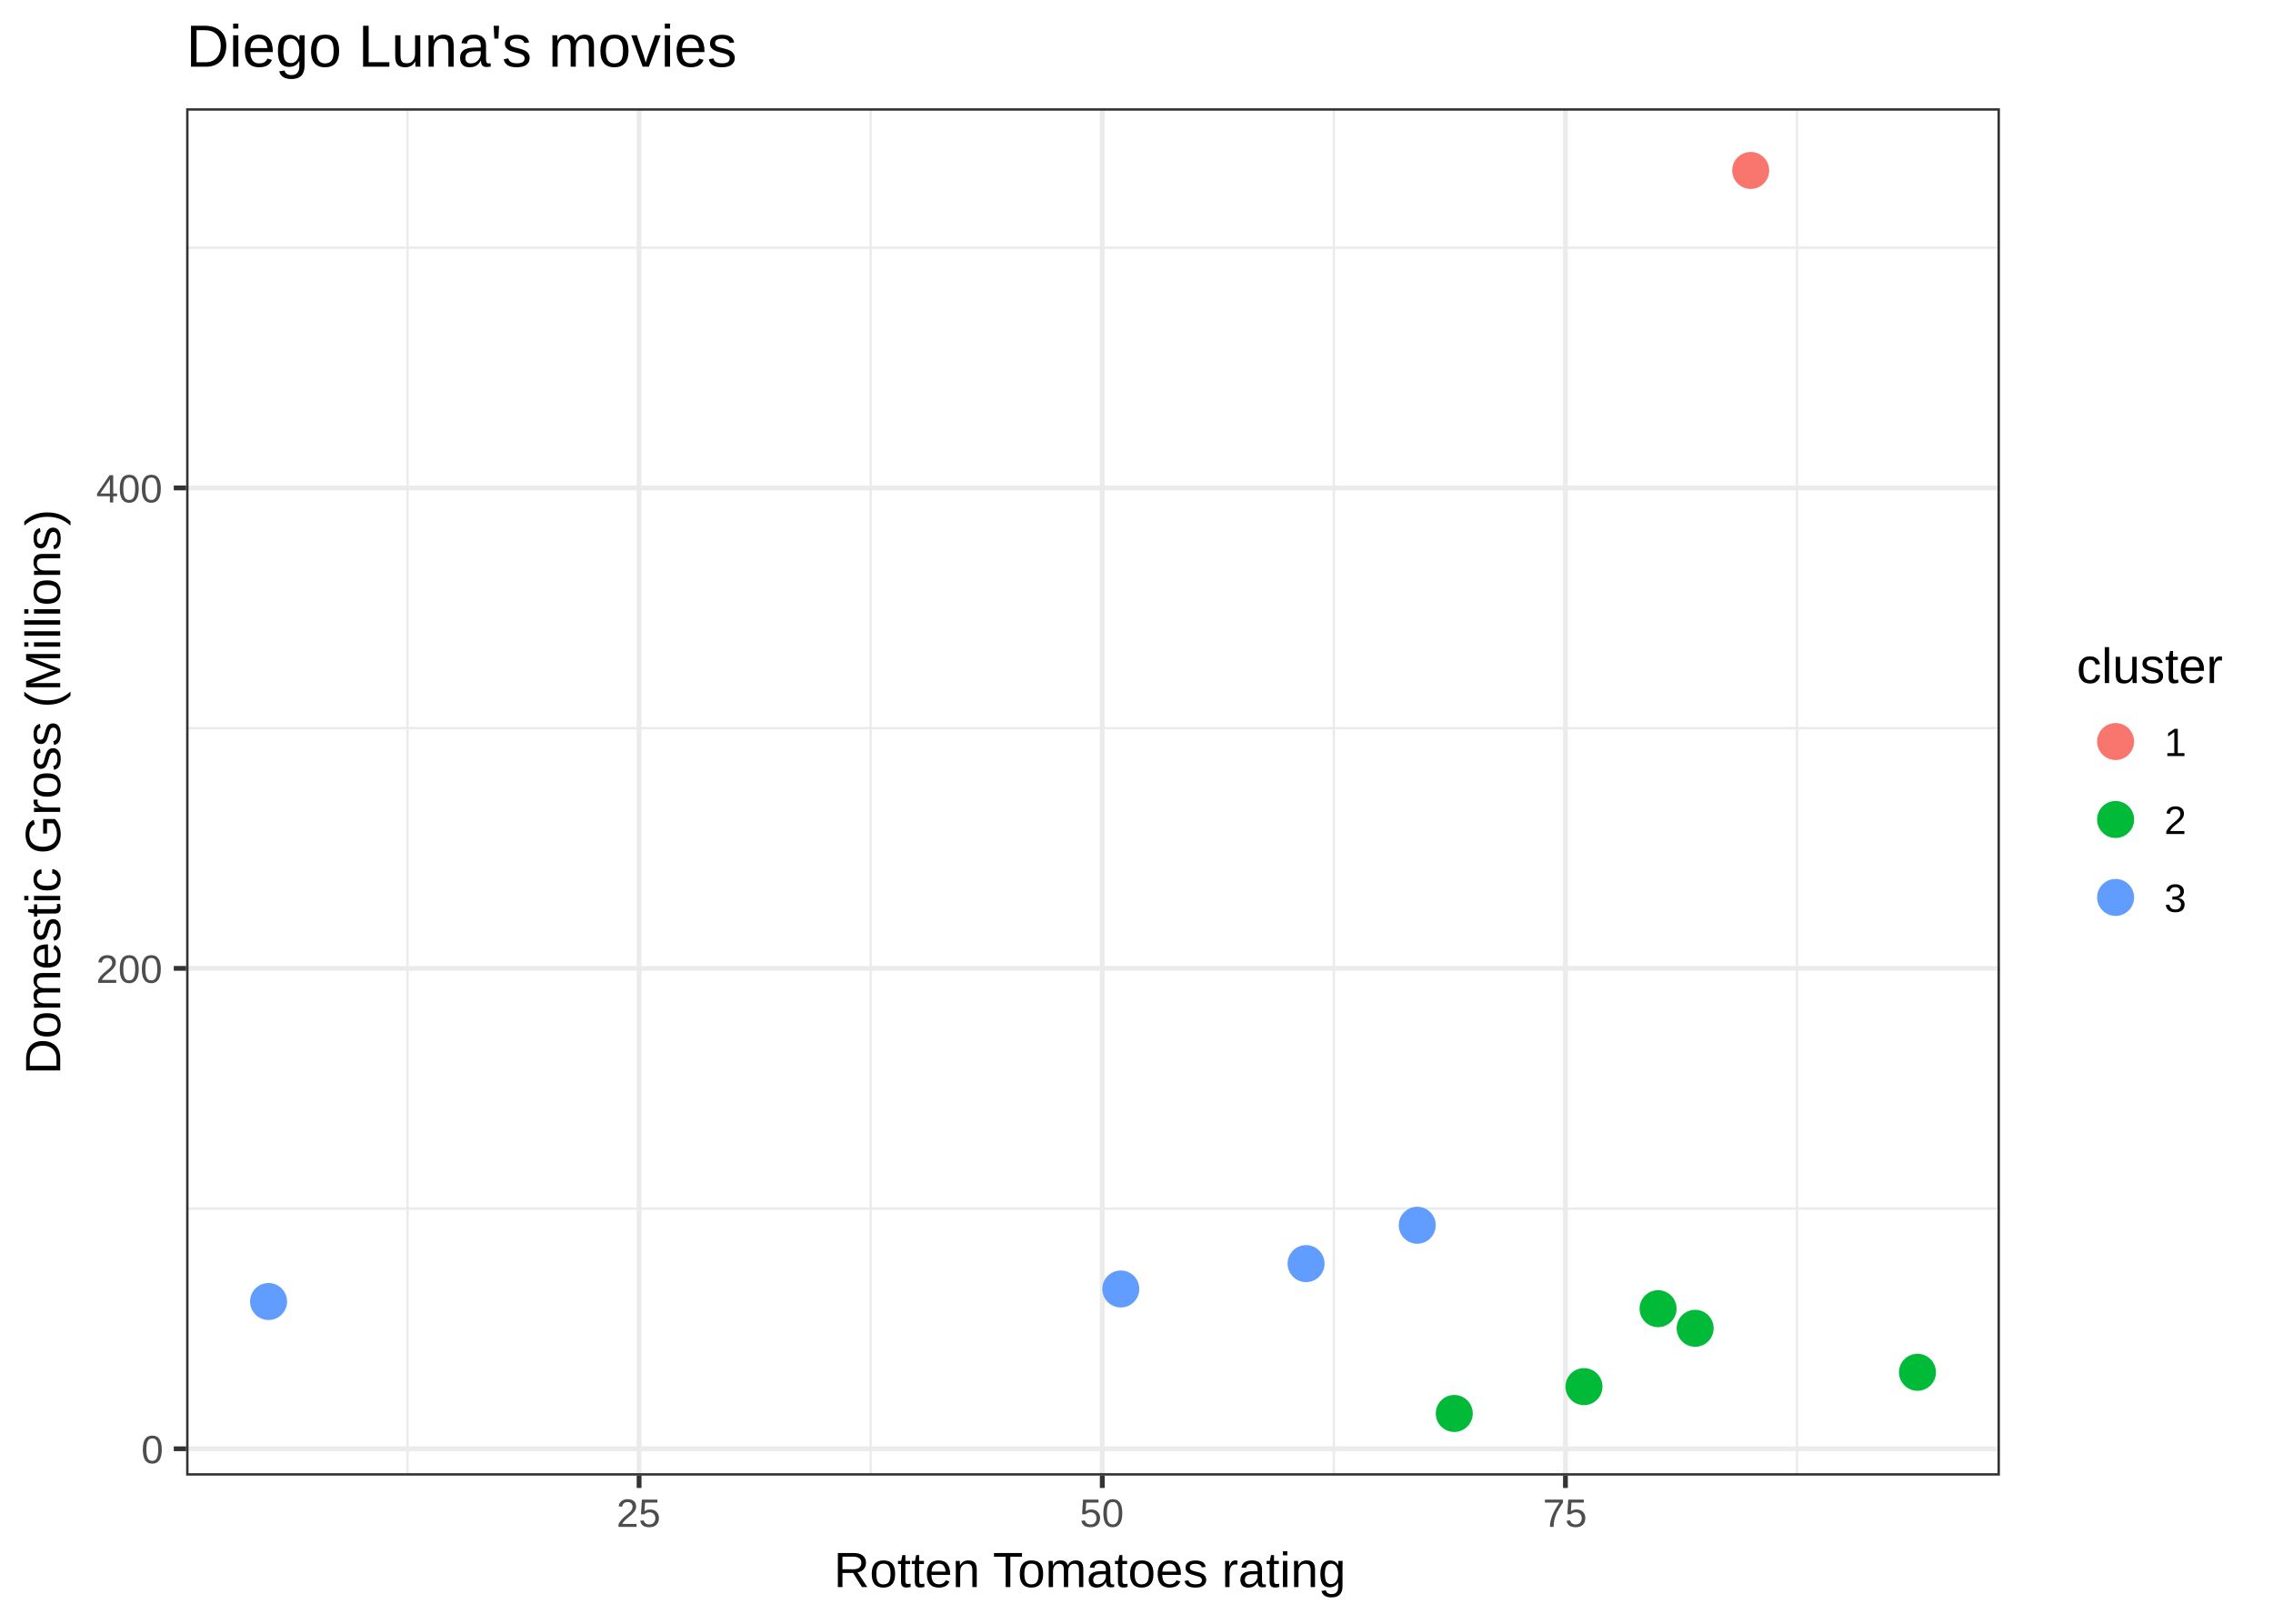
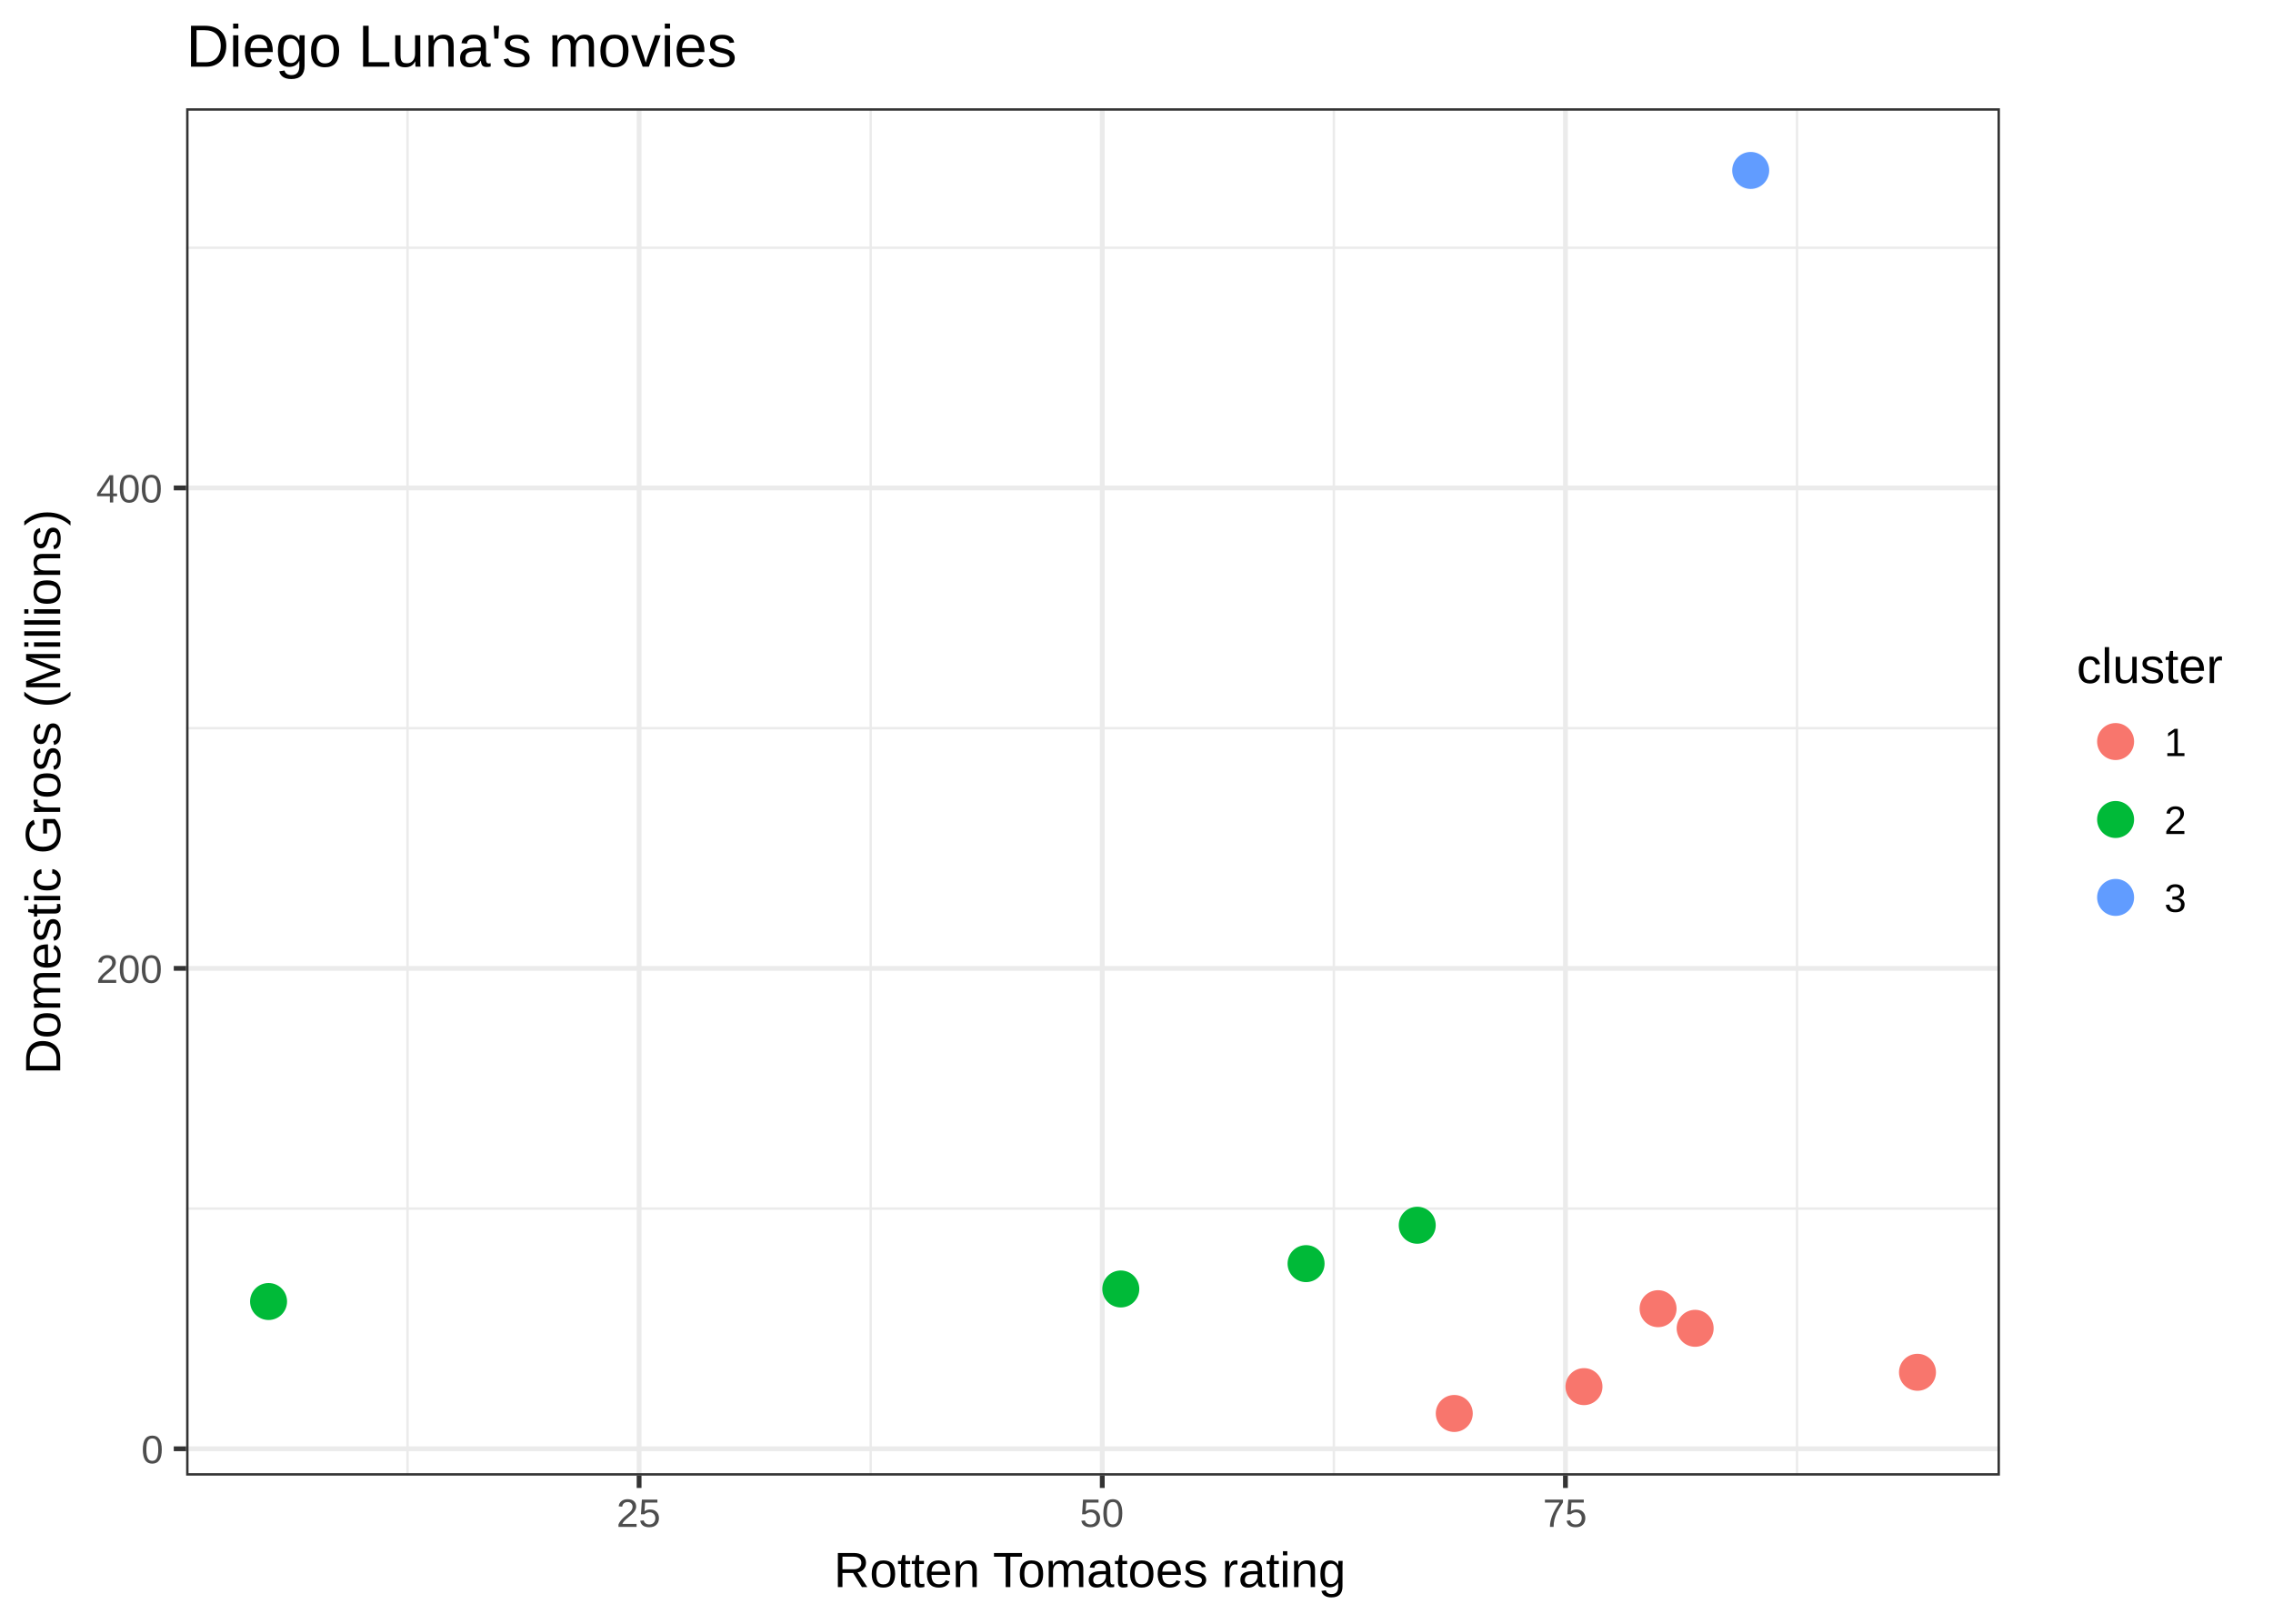
<svg xmlns="http://www.w3.org/2000/svg" viewBox="0 0 504.00 360.00">
  <defs>
    <style type="text/css">
    line, polyline, path, rect, circle {
      fill: none;
      stroke: #000000;
      stroke-linecap: round;
      stroke-linejoin: round;
      stroke-miterlimit: 10.00;
    }
  </style>
  </defs>
  <rect width="100%" height="100%" style="stroke: none; fill: #FFFFFF;" />
  <rect x="0.00" y="0.00" width="504.00" height="360.00" style="stroke-width: 1.07; stroke: #FFFFFF; fill: #FFFFFF;" />
  <defs>
    <clipPath id="cpNDEuMjY1NXw0NDMuNDQ4fDMyNy4xNTd8MjQuMDA3Mw==">
      <rect x="41.27" y="24.01" width="402.18" height="303.15" />
    </clipPath>
  </defs>
  <rect x="41.27" y="24.01" width="402.18" height="303.15" style="stroke-width: 1.07; stroke: none; fill: #FFFFFF;" clip-path="url(#cpNDEuMjY1NXw0NDMuNDQ4fDMyNy4xNTd8MjQuMDA3Mw==)" />
  <polyline points="41.27,267.95 443.45,267.95 " style="stroke-width: 0.53; stroke: #EBEBEB; stroke-linecap: butt;" clip-path="url(#cpNDEuMjY1NXw0NDMuNDQ4fDMyNy4xNTd8MjQuMDA3Mw==)" />
  <polyline points="41.27,161.44 443.45,161.44 " style="stroke-width: 0.53; stroke: #EBEBEB; stroke-linecap: butt;" clip-path="url(#cpNDEuMjY1NXw0NDMuNDQ4fDMyNy4xNTd8MjQuMDA3Mw==)" />
  <polyline points="41.27,54.92 443.45,54.92 " style="stroke-width: 0.53; stroke: #EBEBEB; stroke-linecap: butt;" clip-path="url(#cpNDEuMjY1NXw0NDMuNDQ4fDMyNy4xNTd8MjQuMDA3Mw==)" />
  <polyline points="90.36,327.16 90.36,24.01 " style="stroke-width: 0.53; stroke: #EBEBEB; stroke-linecap: butt;" clip-path="url(#cpNDEuMjY1NXw0NDMuNDQ4fDMyNy4xNTd8MjQuMDA3Mw==)" />
  <polyline points="193.06,327.16 193.06,24.01 " style="stroke-width: 0.53; stroke: #EBEBEB; stroke-linecap: butt;" clip-path="url(#cpNDEuMjY1NXw0NDMuNDQ4fDMyNy4xNTd8MjQuMDA3Mw==)" />
  <polyline points="295.76,327.16 295.76,24.01 " style="stroke-width: 0.53; stroke: #EBEBEB; stroke-linecap: butt;" clip-path="url(#cpNDEuMjY1NXw0NDMuNDQ4fDMyNy4xNTd8MjQuMDA3Mw==)" />
  <polyline points="398.46,327.16 398.46,24.01 " style="stroke-width: 0.53; stroke: #EBEBEB; stroke-linecap: butt;" clip-path="url(#cpNDEuMjY1NXw0NDMuNDQ4fDMyNy4xNTd8MjQuMDA3Mw==)" />
  <polyline points="41.27,321.21 443.45,321.21 " style="stroke-width: 1.07; stroke: #EBEBEB; stroke-linecap: butt;" clip-path="url(#cpNDEuMjY1NXw0NDMuNDQ4fDMyNy4xNTd8MjQuMDA3Mw==)" />
  <polyline points="41.27,214.70 443.45,214.70 " style="stroke-width: 1.07; stroke: #EBEBEB; stroke-linecap: butt;" clip-path="url(#cpNDEuMjY1NXw0NDMuNDQ4fDMyNy4xNTd8MjQuMDA3Mw==)" />
  <polyline points="41.27,108.18 443.45,108.18 " style="stroke-width: 1.07; stroke: #EBEBEB; stroke-linecap: butt;" clip-path="url(#cpNDEuMjY1NXw0NDMuNDQ4fDMyNy4xNTd8MjQuMDA3Mw==)" />
  <polyline points="141.71,327.16 141.71,24.01 " style="stroke-width: 1.07; stroke: #EBEBEB; stroke-linecap: butt;" clip-path="url(#cpNDEuMjY1NXw0NDMuNDQ4fDMyNy4xNTd8MjQuMDA3Mw==)" />
  <polyline points="244.41,327.16 244.41,24.01 " style="stroke-width: 1.07; stroke: #EBEBEB; stroke-linecap: butt;" clip-path="url(#cpNDEuMjY1NXw0NDMuNDQ4fDMyNy4xNTd8MjQuMDA3Mw==)" />
  <polyline points="347.11,327.16 347.11,24.01 " style="stroke-width: 1.07; stroke: #EBEBEB; stroke-linecap: butt;" clip-path="url(#cpNDEuMjY1NXw0NDMuNDQ4fDMyNy4xNTd8MjQuMDA3Mw==)" />
-   <circle cx="59.55" cy="288.56" r="2.81pt" style="stroke-width: 0.71; stroke: #619CFF; fill: #619CFF;" clip-path="url(#cpNDEuMjY1NXw0NDMuNDQ4fDMyNy4xNTd8MjQuMDA3Mw==)" />
-   <circle cx="388.19" cy="37.79" r="2.81pt" style="stroke-width: 0.71; stroke: #F8766D; fill: #F8766D;" clip-path="url(#cpNDEuMjY1NXw0NDMuNDQ4fDMyNy4xNTd8MjQuMDA3Mw==)" />
-   <circle cx="375.87" cy="294.50" r="2.81pt" style="stroke-width: 0.71; stroke: #00BA38; fill: #00BA38;" clip-path="url(#cpNDEuMjY1NXw0NDMuNDQ4fDMyNy4xNTd8MjQuMDA3Mw==)" />
-   <circle cx="314.25" cy="271.65" r="2.81pt" style="stroke-width: 0.71; stroke: #619CFF; fill: #619CFF;" clip-path="url(#cpNDEuMjY1NXw0NDMuNDQ4fDMyNy4xNTd8MjQuMDA3Mw==)" />
-   <circle cx="248.52" cy="285.78" r="2.81pt" style="stroke-width: 0.71; stroke: #619CFF; fill: #619CFF;" clip-path="url(#cpNDEuMjY1NXw0NDMuNDQ4fDMyNy4xNTd8MjQuMDA3Mw==)" />
-   <circle cx="425.17" cy="304.25" r="2.81pt" style="stroke-width: 0.71; stroke: #00BA38; fill: #00BA38;" clip-path="url(#cpNDEuMjY1NXw0NDMuNDQ4fDMyNy4xNTd8MjQuMDA3Mw==)" />
-   <circle cx="322.46" cy="313.38" r="2.81pt" style="stroke-width: 0.71; stroke: #00BA38; fill: #00BA38;" clip-path="url(#cpNDEuMjY1NXw0NDMuNDQ4fDMyNy4xNTd8MjQuMDA3Mw==)" />
-   <circle cx="289.60" cy="280.16" r="2.81pt" style="stroke-width: 0.71; stroke: #619CFF; fill: #619CFF;" clip-path="url(#cpNDEuMjY1NXw0NDMuNDQ4fDMyNy4xNTd8MjQuMDA3Mw==)" />
-   <circle cx="367.65" cy="290.15" r="2.81pt" style="stroke-width: 0.71; stroke: #00BA38; fill: #00BA38;" clip-path="url(#cpNDEuMjY1NXw0NDMuNDQ4fDMyNy4xNTd8MjQuMDA3Mw==)" />
-   <circle cx="351.22" cy="307.43" r="2.81pt" style="stroke-width: 0.71; stroke: #00BA38; fill: #00BA38;" clip-path="url(#cpNDEuMjY1NXw0NDMuNDQ4fDMyNy4xNTd8MjQuMDA3Mw==)" />
+   <circle cx="59.55" cy="288.56" r="2.81pt" style="stroke-width: 0.71; stroke: #00BA38; fill: #00BA38;" clip-path="url(#cpNDEuMjY1NXw0NDMuNDQ4fDMyNy4xNTd8MjQuMDA3Mw==)" />
+   <circle cx="388.19" cy="37.79" r="2.81pt" style="stroke-width: 0.71; stroke: #619CFF; fill: #619CFF;" clip-path="url(#cpNDEuMjY1NXw0NDMuNDQ4fDMyNy4xNTd8MjQuMDA3Mw==)" />
+   <circle cx="375.87" cy="294.50" r="2.81pt" style="stroke-width: 0.71; stroke: #F8766D; fill: #F8766D;" clip-path="url(#cpNDEuMjY1NXw0NDMuNDQ4fDMyNy4xNTd8MjQuMDA3Mw==)" />
+   <circle cx="314.25" cy="271.65" r="2.81pt" style="stroke-width: 0.71; stroke: #00BA38; fill: #00BA38;" clip-path="url(#cpNDEuMjY1NXw0NDMuNDQ4fDMyNy4xNTd8MjQuMDA3Mw==)" />
+   <circle cx="248.52" cy="285.78" r="2.81pt" style="stroke-width: 0.71; stroke: #00BA38; fill: #00BA38;" clip-path="url(#cpNDEuMjY1NXw0NDMuNDQ4fDMyNy4xNTd8MjQuMDA3Mw==)" />
+   <circle cx="425.17" cy="304.25" r="2.81pt" style="stroke-width: 0.71; stroke: #F8766D; fill: #F8766D;" clip-path="url(#cpNDEuMjY1NXw0NDMuNDQ4fDMyNy4xNTd8MjQuMDA3Mw==)" />
+   <circle cx="322.46" cy="313.38" r="2.81pt" style="stroke-width: 0.71; stroke: #F8766D; fill: #F8766D;" clip-path="url(#cpNDEuMjY1NXw0NDMuNDQ4fDMyNy4xNTd8MjQuMDA3Mw==)" />
+   <circle cx="289.60" cy="280.16" r="2.81pt" style="stroke-width: 0.71; stroke: #00BA38; fill: #00BA38;" clip-path="url(#cpNDEuMjY1NXw0NDMuNDQ4fDMyNy4xNTd8MjQuMDA3Mw==)" />
+   <circle cx="367.65" cy="290.15" r="2.81pt" style="stroke-width: 0.71; stroke: #F8766D; fill: #F8766D;" clip-path="url(#cpNDEuMjY1NXw0NDMuNDQ4fDMyNy4xNTd8MjQuMDA3Mw==)" />
+   <circle cx="351.22" cy="307.43" r="2.81pt" style="stroke-width: 0.71; stroke: #F8766D; fill: #F8766D;" clip-path="url(#cpNDEuMjY1NXw0NDMuNDQ4fDMyNy4xNTd8MjQuMDA3Mw==)" />
  <rect x="41.27" y="24.01" width="402.18" height="303.15" style="stroke-width: 1.07; stroke: #333333;" clip-path="url(#cpNDEuMjY1NXw0NDMuNDQ4fDMyNy4xNTd8MjQuMDA3Mw==)" />
  <defs>
    <clipPath id="cpMHw1MDR8MzYwfDA=">
      <rect x="0.00" y="0.00" width="504.00" height="360.00" />
    </clipPath>
  </defs>
  <g clip-path="url(#cpMHw1MDR8MzYwfDA=)">
    <text x="31.33" y="324.43" style="font-size: 8.80px; fill: #4D4D4D; font-family: Arial;" textLength="5.01px" lengthAdjust="spacingAndGlyphs">0</text>
  </g>
  <g clip-path="url(#cpMHw1MDR8MzYwfDA=)">
    <text x="21.32" y="217.91" style="font-size: 8.80px; fill: #4D4D4D; font-family: Arial;" textLength="15.02px" lengthAdjust="spacingAndGlyphs">200</text>
  </g>
  <g clip-path="url(#cpMHw1MDR8MzYwfDA=)">
    <text x="21.32" y="111.40" style="font-size: 8.80px; fill: #4D4D4D; font-family: Arial;" textLength="15.02px" lengthAdjust="spacingAndGlyphs">400</text>
  </g>
  <polyline points="38.53,321.21 41.27,321.21 " style="stroke-width: 1.07; stroke: #333333; stroke-linecap: butt;" clip-path="url(#cpMHw1MDR8MzYwfDA=)" />
  <polyline points="38.53,214.70 41.27,214.70 " style="stroke-width: 1.07; stroke: #333333; stroke-linecap: butt;" clip-path="url(#cpMHw1MDR8MzYwfDA=)" />
  <polyline points="38.53,108.18 41.27,108.18 " style="stroke-width: 1.07; stroke: #333333; stroke-linecap: butt;" clip-path="url(#cpMHw1MDR8MzYwfDA=)" />
  <polyline points="141.71,329.90 141.71,327.16 " style="stroke-width: 1.07; stroke: #333333; stroke-linecap: butt;" clip-path="url(#cpMHw1MDR8MzYwfDA=)" />
  <polyline points="244.41,329.90 244.41,327.16 " style="stroke-width: 1.07; stroke: #333333; stroke-linecap: butt;" clip-path="url(#cpMHw1MDR8MzYwfDA=)" />
  <polyline points="347.11,329.90 347.11,327.16 " style="stroke-width: 1.07; stroke: #333333; stroke-linecap: butt;" clip-path="url(#cpMHw1MDR8MzYwfDA=)" />
  <g clip-path="url(#cpMHw1MDR8MzYwfDA=)">
    <text x="136.70" y="338.53" style="font-size: 8.80px; fill: #4D4D4D; font-family: Arial;" textLength="10.01px" lengthAdjust="spacingAndGlyphs">25</text>
  </g>
  <g clip-path="url(#cpMHw1MDR8MzYwfDA=)">
    <text x="239.41" y="338.53" style="font-size: 8.80px; fill: #4D4D4D; font-family: Arial;" textLength="10.01px" lengthAdjust="spacingAndGlyphs">50</text>
  </g>
  <g clip-path="url(#cpMHw1MDR8MzYwfDA=)">
    <text x="342.11" y="338.53" style="font-size: 8.80px; fill: #4D4D4D; font-family: Arial;" textLength="10.01px" lengthAdjust="spacingAndGlyphs">75</text>
  </g>
  <g clip-path="url(#cpMHw1MDR8MzYwfDA=)">
    <text x="184.88" y="351.88" style="font-size: 11.00px; font-family: Arial;" textLength="114.95px" lengthAdjust="spacingAndGlyphs">Rotten Tomatoes rating</text>
  </g>
  <g clip-path="url(#cpMHw1MDR8MzYwfDA=)">
    <text transform="translate(13.35,238.23) rotate(-90)" style="font-size: 11.00px; font-family: Arial;" textLength="125.29px" lengthAdjust="spacingAndGlyphs">Domestic Gross (Millions)</text>
  </g>
  <rect x="454.79" y="137.88" width="43.73" height="75.40" style="stroke-width: 1.07; stroke: none; fill: #FFFFFF;" clip-path="url(#cpMHw1MDR8MzYwfDA=)" />
  <g clip-path="url(#cpMHw1MDR8MzYwfDA=)">
    <text x="460.46" y="151.44" style="font-size: 11.00px; font-family: Arial;" textLength="32.40px" lengthAdjust="spacingAndGlyphs">cluster</text>
  </g>
  <rect x="460.46" y="155.77" width="17.28" height="17.28" style="stroke-width: 1.07; stroke: none; fill: #FFFFFF;" clip-path="url(#cpMHw1MDR8MzYwfDA=)" />
  <circle cx="469.10" cy="164.41" r="2.81pt" style="stroke-width: 0.71; stroke: #F8766D; fill: #F8766D;" clip-path="url(#cpMHw1MDR8MzYwfDA=)" />
  <rect x="460.46" y="173.05" width="17.28" height="17.28" style="stroke-width: 1.07; stroke: none; fill: #FFFFFF;" clip-path="url(#cpMHw1MDR8MzYwfDA=)" />
  <circle cx="469.10" cy="181.69" r="2.81pt" style="stroke-width: 0.71; stroke: #00BA38; fill: #00BA38;" clip-path="url(#cpMHw1MDR8MzYwfDA=)" />
  <rect x="460.46" y="190.33" width="17.28" height="17.28" style="stroke-width: 1.07; stroke: none; fill: #FFFFFF;" clip-path="url(#cpMHw1MDR8MzYwfDA=)" />
  <circle cx="469.10" cy="198.97" r="2.81pt" style="stroke-width: 0.71; stroke: #619CFF; fill: #619CFF;" clip-path="url(#cpMHw1MDR8MzYwfDA=)" />
  <g clip-path="url(#cpMHw1MDR8MzYwfDA=)">
    <text x="479.90" y="167.63" style="font-size: 8.80px; font-family: Arial;" textLength="5.01px" lengthAdjust="spacingAndGlyphs">1</text>
  </g>
  <g clip-path="url(#cpMHw1MDR8MzYwfDA=)">
    <text x="479.90" y="184.91" style="font-size: 8.80px; font-family: Arial;" textLength="5.01px" lengthAdjust="spacingAndGlyphs">2</text>
  </g>
  <g clip-path="url(#cpMHw1MDR8MzYwfDA=)">
    <text x="479.90" y="202.19" style="font-size: 8.80px; font-family: Arial;" textLength="5.01px" lengthAdjust="spacingAndGlyphs">3</text>
  </g>
  <g clip-path="url(#cpMHw1MDR8MzYwfDA=)">
    <text x="41.27" y="14.79" style="font-size: 13.20px; font-family: Arial;" textLength="120.27px" lengthAdjust="spacingAndGlyphs">Diego Luna's movies</text>
  </g>
</svg>
